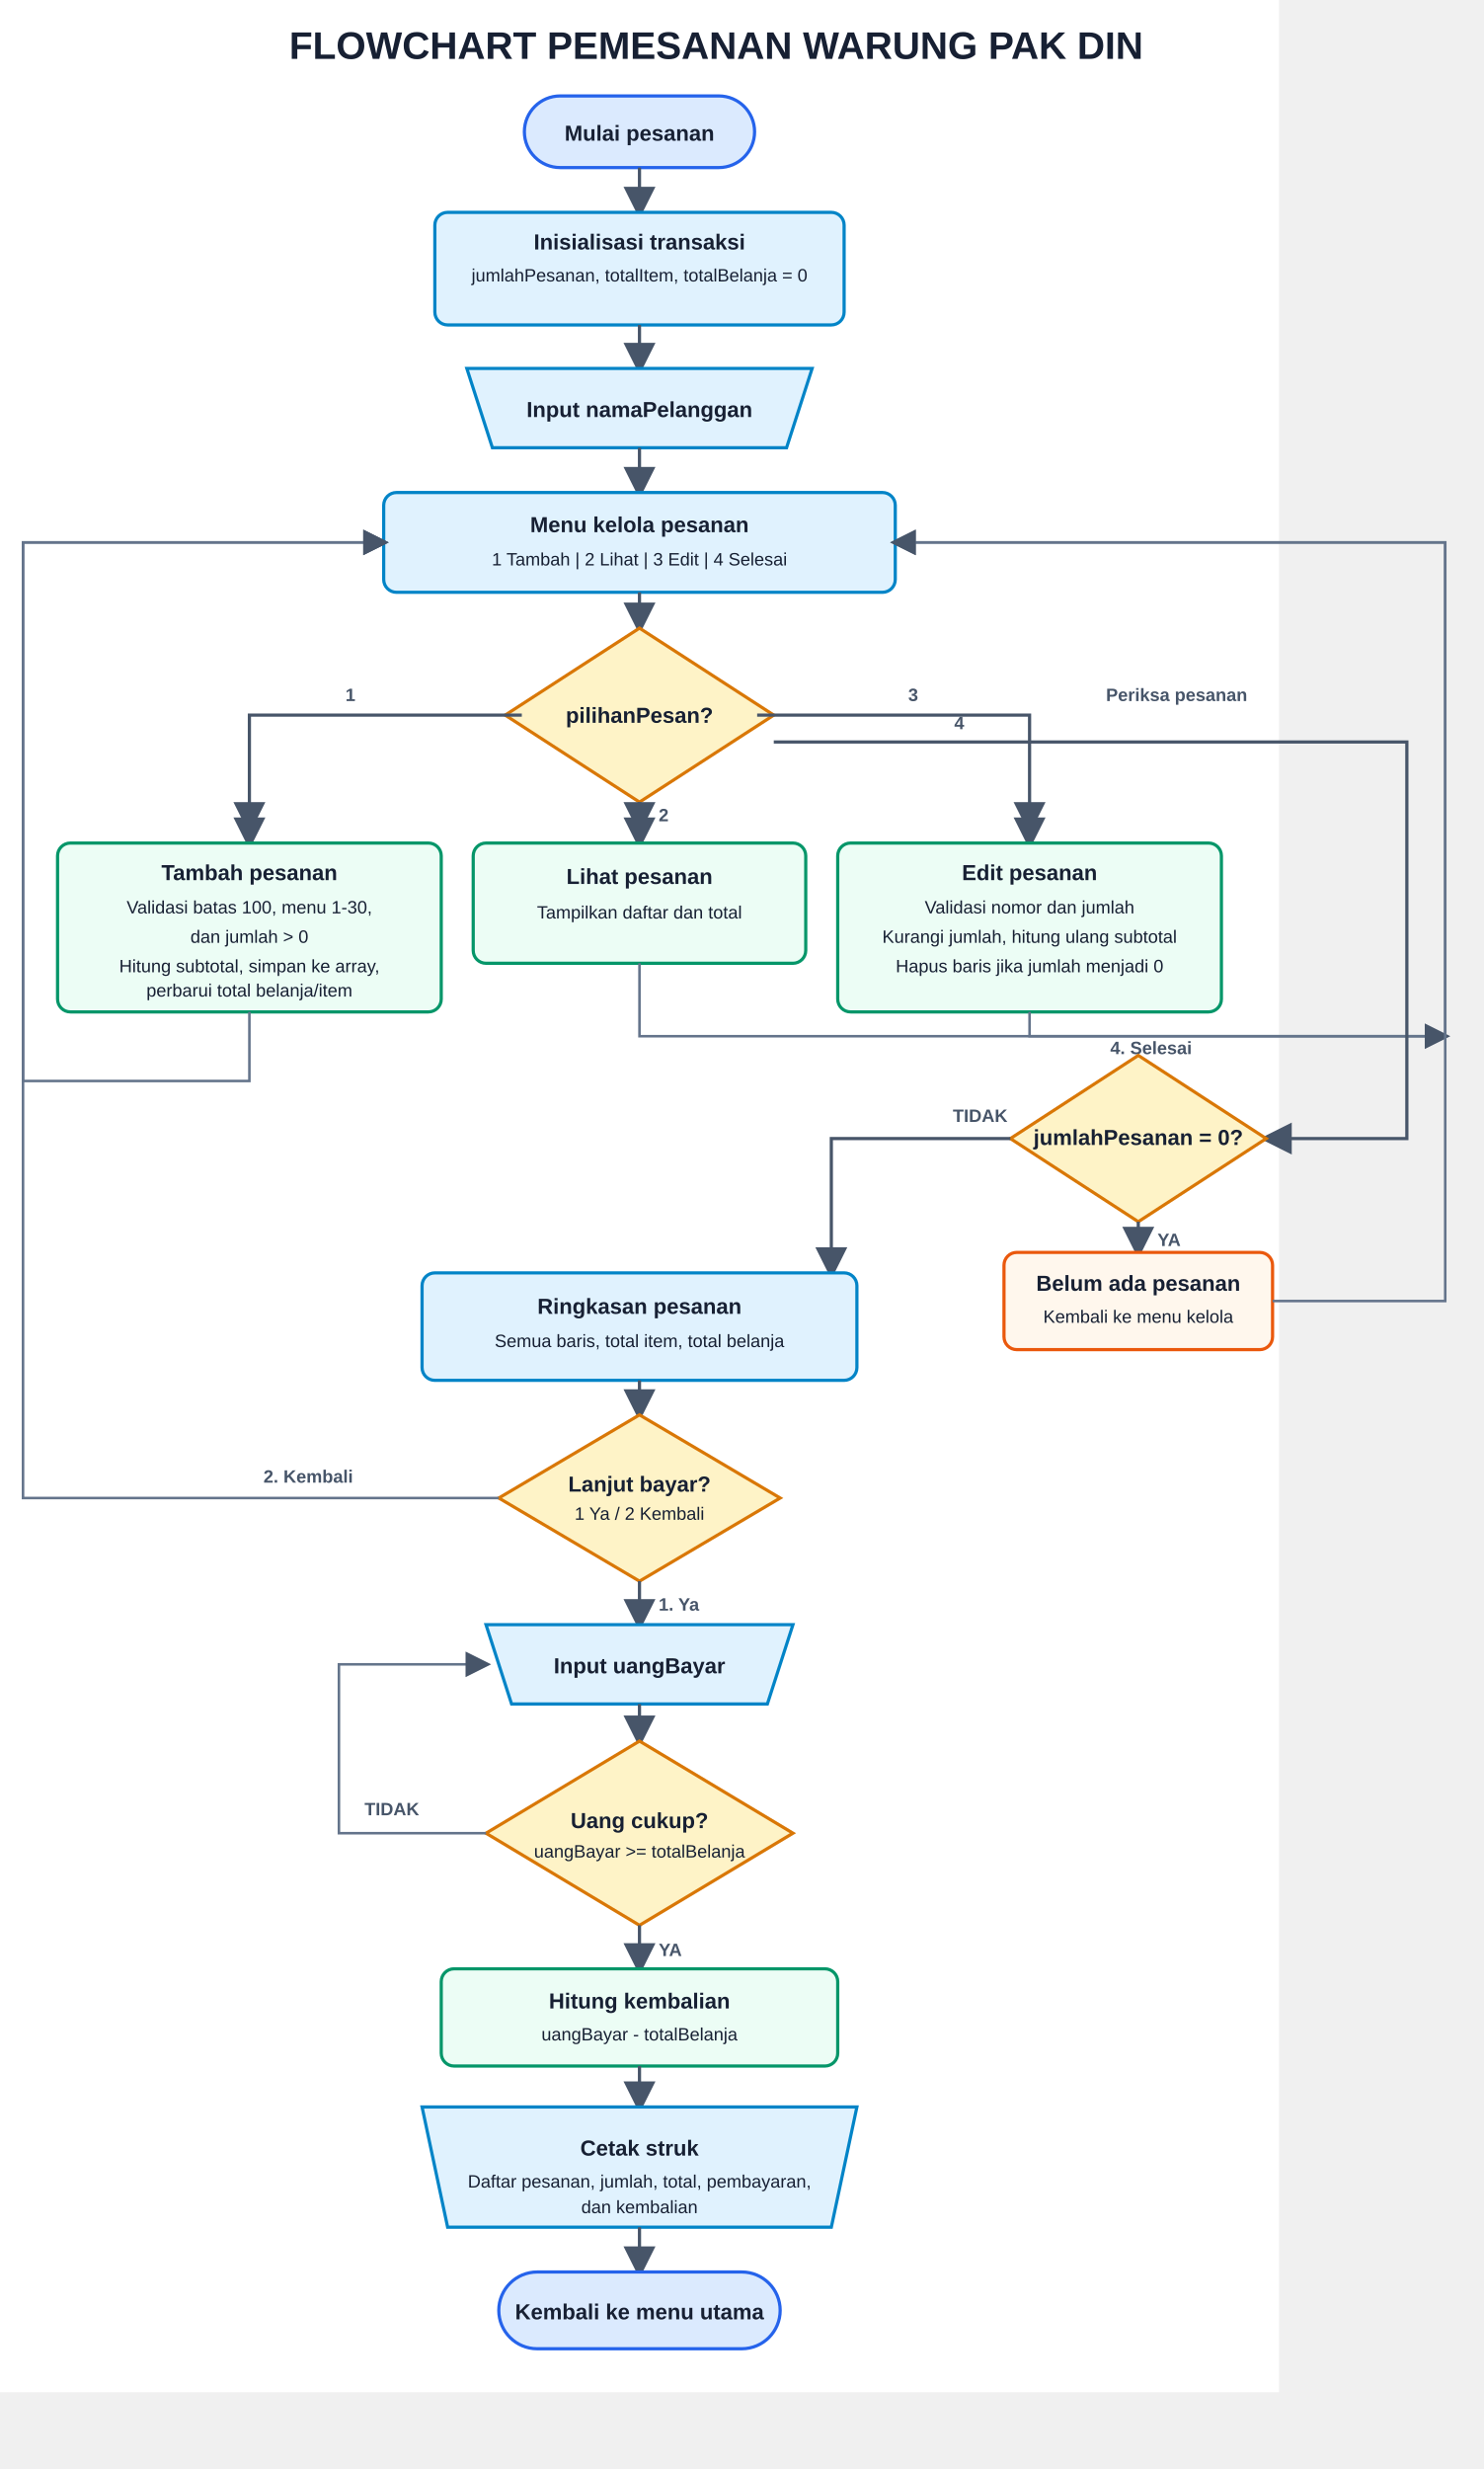
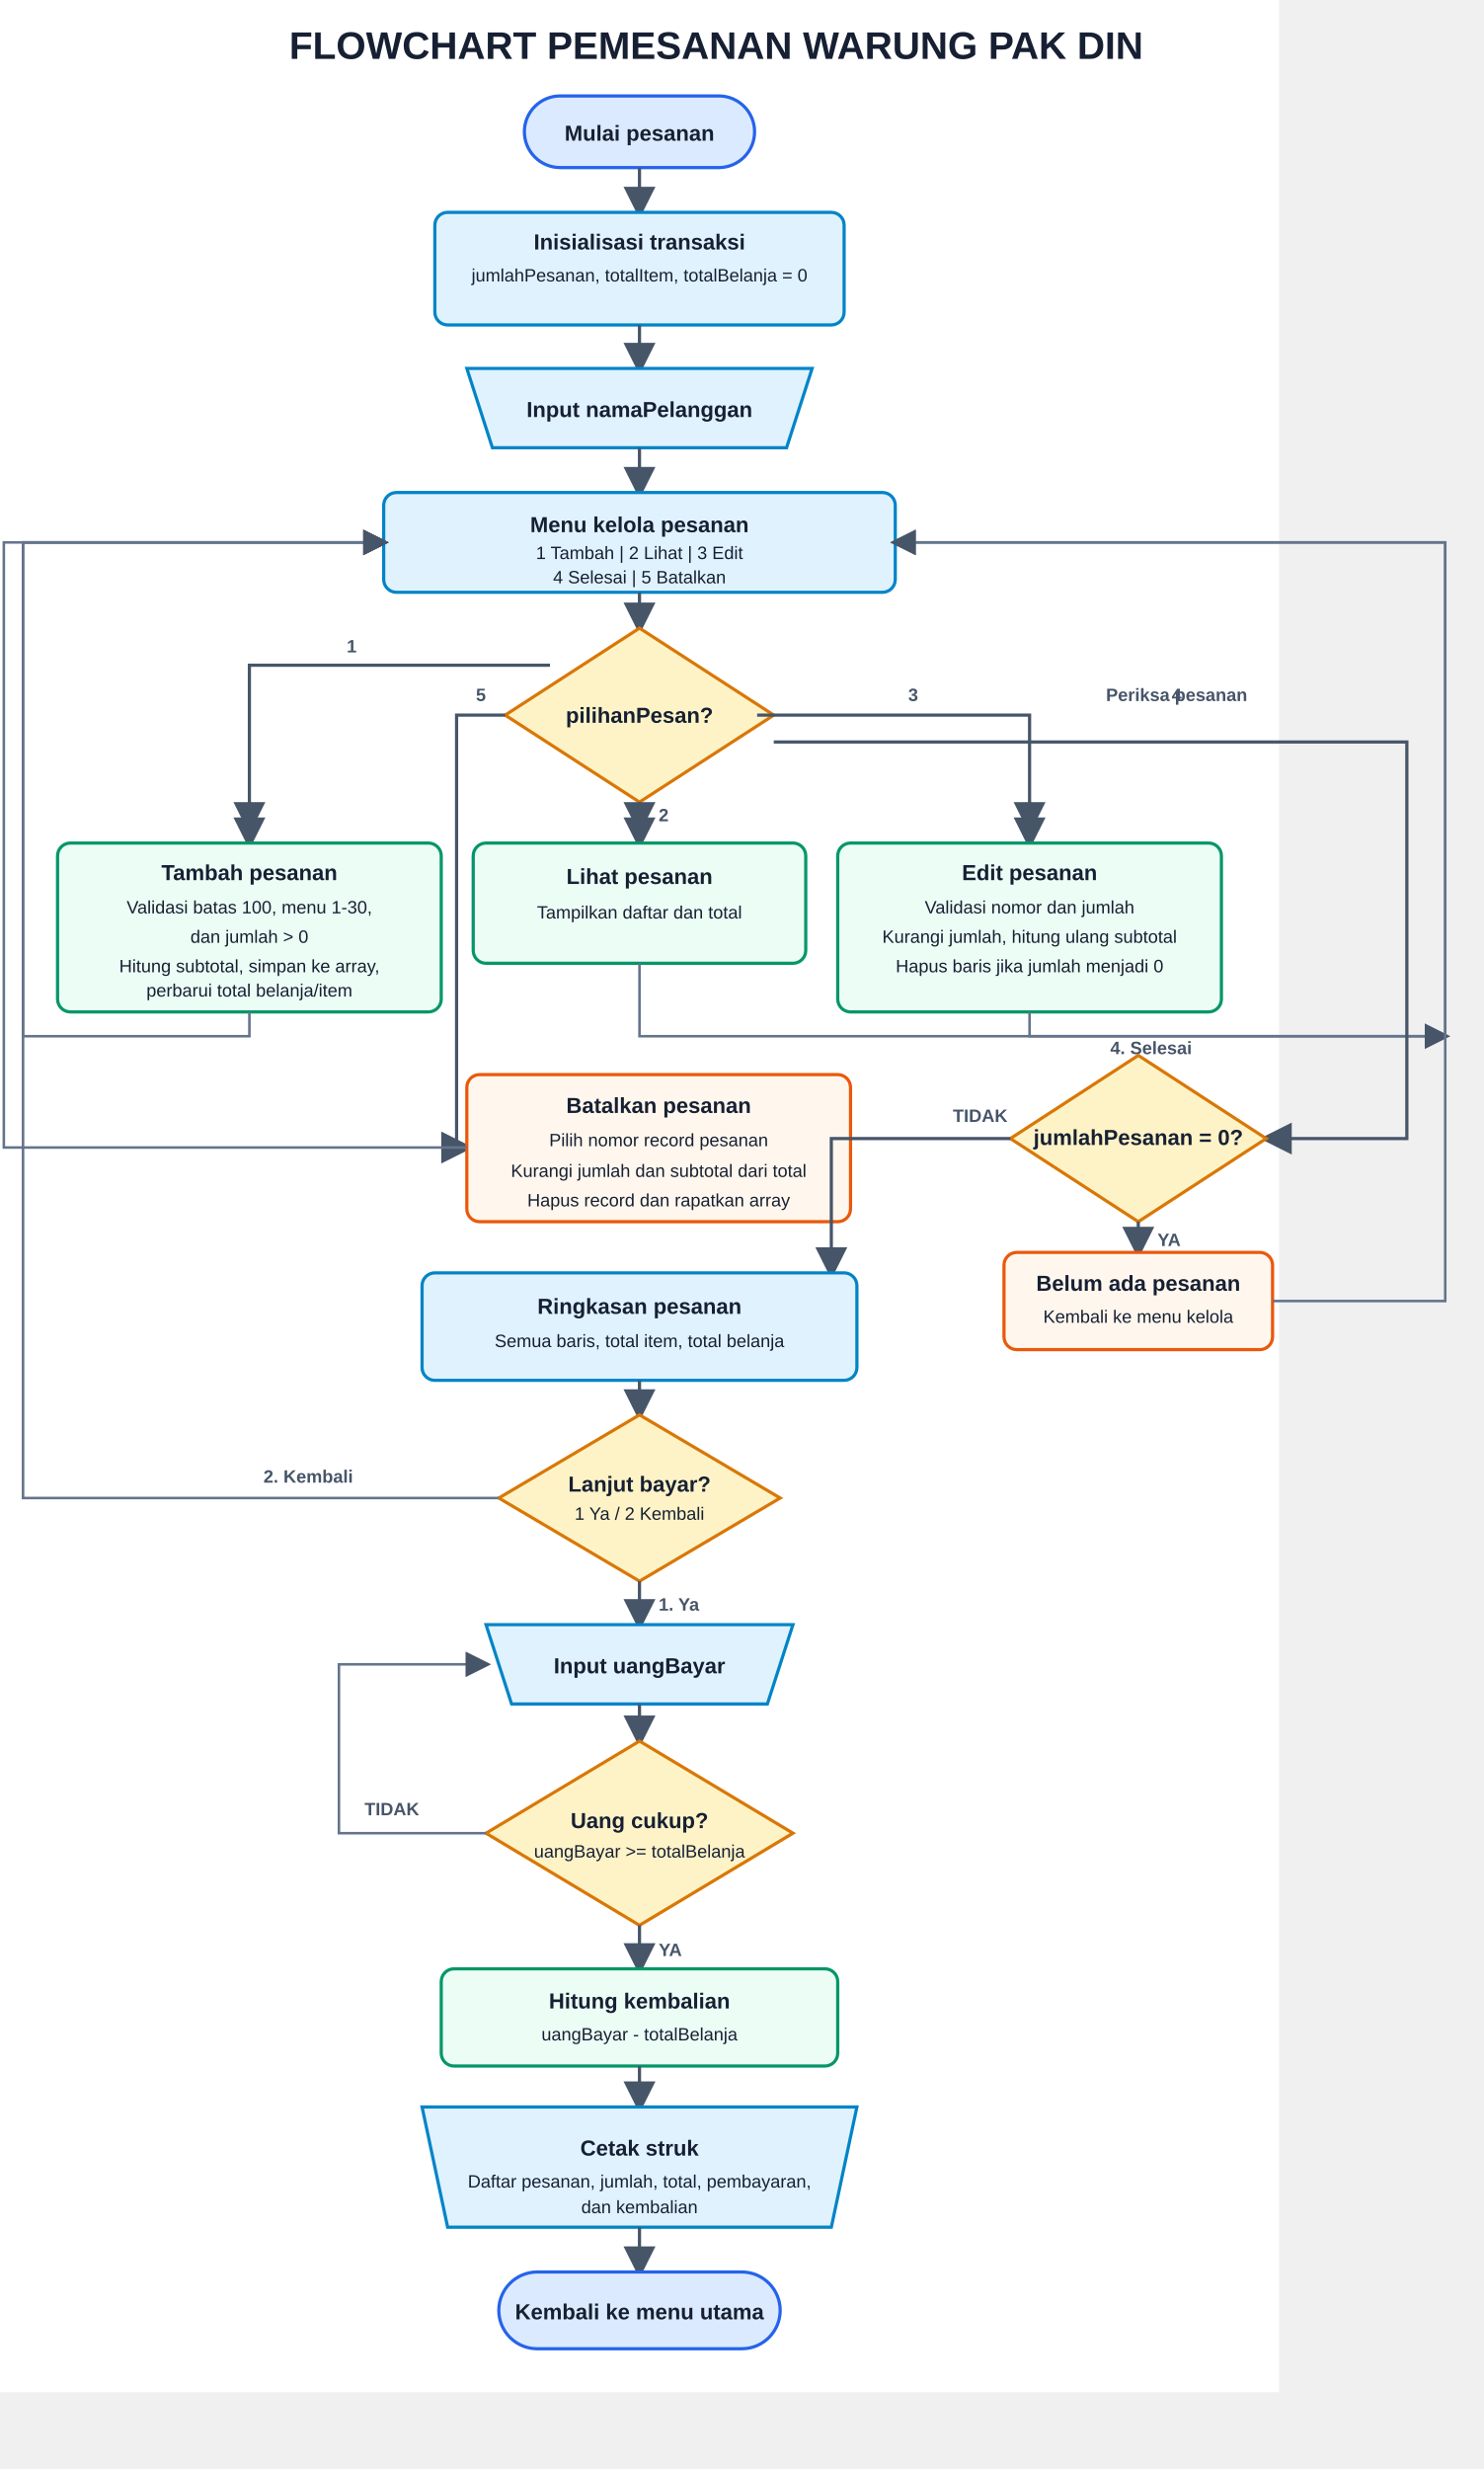
<svg xmlns="http://www.w3.org/2000/svg" viewBox="0 0 1160 1930" role="img" aria-labelledby="title desc">
  <defs>
    <marker id="arrow" markerWidth="10" markerHeight="10" refX="8" refY="5" orient="auto">
      <path d="M0 0 10 5 0 10Z" fill="#475569" />
    </marker>
    <style>
      text{font-family:Arial,sans-serif;fill:#172033}.title{font-size:30px;font-weight:700}.label{font-size:17px;font-weight:700}.detail{font-size:14px}.branch{font-size:14px;font-weight:700;fill:#475569}.line{fill:none;stroke:#475569;stroke-width:2.5;marker-end:url(#arrow)}.loop{fill:none;stroke:#64748b;stroke-width:2;marker-end:url(#arrow)}.input{fill:#e0f2fe;stroke:#0284c7}.process{fill:#ecfdf5;stroke:#059669}.decision{fill:#fef3c7;stroke:#d97706}.warn{fill:#fff7ed;stroke:#ea580c}.terminal{fill:#dbeafe;stroke:#2563eb}.node{stroke-width:2.5}
    </style>
  </defs>
  <rect width="1000" height="1870" fill="#fff" />
  <text class="title" x="560" y="46" text-anchor="middle">FLOWCHART PEMESANAN WARUNG PAK DIN</text>
  <rect class="node terminal" x="410" y="75" width="180" height="56" rx="28" />
  <text class="label" x="500" y="110" text-anchor="middle">Mulai pesanan</text>
  <path class="line" d="M500 131v35" />
  <rect class="node input" x="340" y="166" width="320" height="88" rx="10" />
  <text class="label" x="500" y="195" text-anchor="middle">Inisialisasi transaksi</text>
  <text class="detail" x="500" y="220" text-anchor="middle">jumlahPesanan, totalItem, totalBelanja = 0</text>
  <path class="line" d="M500 254v34" />
  <path class="node input" d="M365 288h270l-20 62H385Z" />
  <text class="label" x="500" y="326" text-anchor="middle">Input namaPelanggan</text>
  <path class="line" d="M500 350v35" />
  <rect class="node input" x="300" y="385" width="400" height="78" rx="10" />
  <text class="label" x="500" y="416" text-anchor="middle">Menu kelola pesanan</text>
-   <text class="detail" x="500" y="442" text-anchor="middle">1 Tambah  |  2 Lihat  |  3 Edit  |  4 Selesai</text>
+   <text class="detail" x="500" y="437" text-anchor="middle">1 Tambah  |  2 Lihat  |  3 Edit</text>
+   <text class="detail" x="500" y="456" text-anchor="middle">4 Selesai  |  5 Batalkan</text>
  <path class="line" d="M500 463v28" />
  <path class="node decision" d="m500 491 105 68-105 68-105-68Z" />
  <text class="label" x="500" y="565" text-anchor="middle">pilihanPesan?</text>
-   <path class="line" d="M408 559H195v88" />
-   <text class="branch" x="274" y="548" text-anchor="middle">1</text>
+   <path class="line" d="M430 520H195v127" />
+   <text class="branch" x="275" y="510" text-anchor="middle">1</text>
  <path class="line" d="M500 627v20" />
  <text class="branch" x="515" y="642">2</text>
  <path class="line" d="M592 559h213v88" />
  <text class="branch" x="714" y="548" text-anchor="middle">3</text>
-   <text class="branch" x="750" y="570" text-anchor="middle">4</text>
+   <text class="branch" x="920" y="548" text-anchor="middle">4</text>
+   <path class="line" d="M395 559H357v338h8" />
+   <text class="branch" x="376" y="548" text-anchor="middle">5</text>
  <path class="line" d="M195 647v12" />
  <rect class="node process" x="45" y="659" width="300" height="132" rx="10" />
  <text class="label" x="195" y="688" text-anchor="middle">Tambah pesanan</text>
  <text class="detail" x="195" y="714" text-anchor="middle">Validasi batas 100, menu 1-30,</text>
  <text class="detail" x="195" y="737" text-anchor="middle">dan jumlah &gt; 0</text>
  <text class="detail" x="195" y="760" text-anchor="middle">Hitung subtotal, simpan ke array,</text>
  <text class="detail" x="195" y="779" text-anchor="middle">perbarui total belanja/item</text>
  <path class="line" d="M500 647v12" />
  <rect class="node process" x="370" y="659" width="260" height="94" rx="10" />
  <text class="label" x="500" y="691" text-anchor="middle">Lihat pesanan</text>
  <text class="detail" x="500" y="718" text-anchor="middle">Tampilkan daftar dan total</text>
  <path class="line" d="M805 647v12" />
  <rect class="node process" x="655" y="659" width="300" height="132" rx="10" />
  <text class="label" x="805" y="688" text-anchor="middle">Edit pesanan</text>
  <text class="detail" x="805" y="714" text-anchor="middle">Validasi nomor dan jumlah</text>
  <text class="detail" x="805" y="737" text-anchor="middle">Kurangi jumlah, hitung ulang subtotal</text>
  <text class="detail" x="805" y="760" text-anchor="middle">Hapus baris jika jumlah menjadi 0</text>
-   <path class="loop" d="M195 791v54H18V424h282" />
+   <rect class="node warn" x="365" y="840" width="300" height="115" rx="10" />
+   <text class="label" x="515" y="870" text-anchor="middle">Batalkan pesanan</text>
+   <text class="detail" x="515" y="896" text-anchor="middle">Pilih nomor record pesanan</text>
+   <text class="detail" x="515" y="920" text-anchor="middle">Kurangi jumlah dan subtotal dari total</text>
+   <text class="detail" x="515" y="943" text-anchor="middle">Hapus record dan rapatkan array</text>
+   <path class="loop" d="M195 791v19H18V424h282" />
+   <path class="loop" d="M365 897H3V424h297" />
  <path class="loop" d="M500 753v57h630V424H700" />
  <path class="loop" d="M805 791v19h325" />
  <text class="branch" x="900" y="824" text-anchor="middle">4. Selesai</text>
  <path class="line" d="M605 580H1100v310H990" />
  <text class="branch" x="920" y="548" text-anchor="middle">Periksa pesanan</text>
  <path class="node decision" d="m890 825 100 65-100 65-100-65Z" />
  <text class="label" x="890" y="895" text-anchor="middle">jumlahPesanan = 0?</text>
  <path class="line" d="M890 955v24" />
  <text class="branch" x="905" y="974">YA</text>
  <rect class="node warn" x="785" y="979" width="210" height="76" rx="10" />
  <text class="label" x="890" y="1009" text-anchor="middle">Belum ada pesanan</text>
  <text class="detail" x="890" y="1034" text-anchor="middle">Kembali ke menu kelola</text>
  <path class="loop" d="M995 1017h135V424H700" />
  <path class="line" d="M790 890H650v105" />
  <text class="branch" x="745" y="877">TIDAK</text>
  <rect class="node input" x="330" y="995" width="340" height="84" rx="10" />
  <text class="label" x="500" y="1027" text-anchor="middle">Ringkasan pesanan</text>
  <text class="detail" x="500" y="1053" text-anchor="middle">Semua baris, total item, total belanja</text>
  <path class="line" d="M500 1079v27" />
  <path class="node decision" d="m500 1106 110 65-110 65-110-65Z" />
  <text class="label" x="500" y="1166" text-anchor="middle">Lanjut bayar?</text>
  <text class="detail" x="500" y="1188" text-anchor="middle">1 Ya / 2 Kembali</text>
  <path class="loop" d="M390 1171H18V424h282" />
  <text class="branch" x="206" y="1159">2. Kembali</text>
  <path class="line" d="M500 1236v34" />
  <text class="branch" x="515" y="1259">1. Ya</text>
  <path class="node input" d="M380 1270h240l-20 62H400Z" />
  <text class="label" x="500" y="1308" text-anchor="middle">Input uangBayar</text>
  <path class="line" d="M500 1332v29" />
  <path class="node decision" d="m500 1361 120 72-120 72-120-72Z" />
  <text class="label" x="500" y="1429" text-anchor="middle">Uang cukup?</text>
  <text class="detail" x="500" y="1452" text-anchor="middle">uangBayar &gt;= totalBelanja</text>
  <path class="loop" d="M380 1433H265v-132h115" />
  <text class="branch" x="285" y="1419">TIDAK</text>
  <path class="line" d="M500 1505v34" />
  <text class="branch" x="515" y="1529">YA</text>
  <rect class="node process" x="345" y="1539" width="310" height="76" rx="10" />
  <text class="label" x="500" y="1570" text-anchor="middle">Hitung kembalian</text>
  <text class="detail" x="500" y="1595" text-anchor="middle">uangBayar - totalBelanja</text>
  <path class="line" d="M500 1615v32" />
  <path class="node input" d="M330 1647h340l-20 94H350Z" />
  <text class="label" x="500" y="1685" text-anchor="middle">Cetak struk</text>
  <text class="detail" x="500" y="1710" text-anchor="middle">Daftar pesanan, jumlah, total, pembayaran,</text>
  <text class="detail" x="500" y="1730" text-anchor="middle">dan kembalian</text>
  <path class="line" d="M500 1741v35" />
  <rect class="node terminal" x="390" y="1776" width="220" height="60" rx="30" />
  <text class="label" x="500" y="1813" text-anchor="middle">Kembali ke menu utama</text>
</svg>
